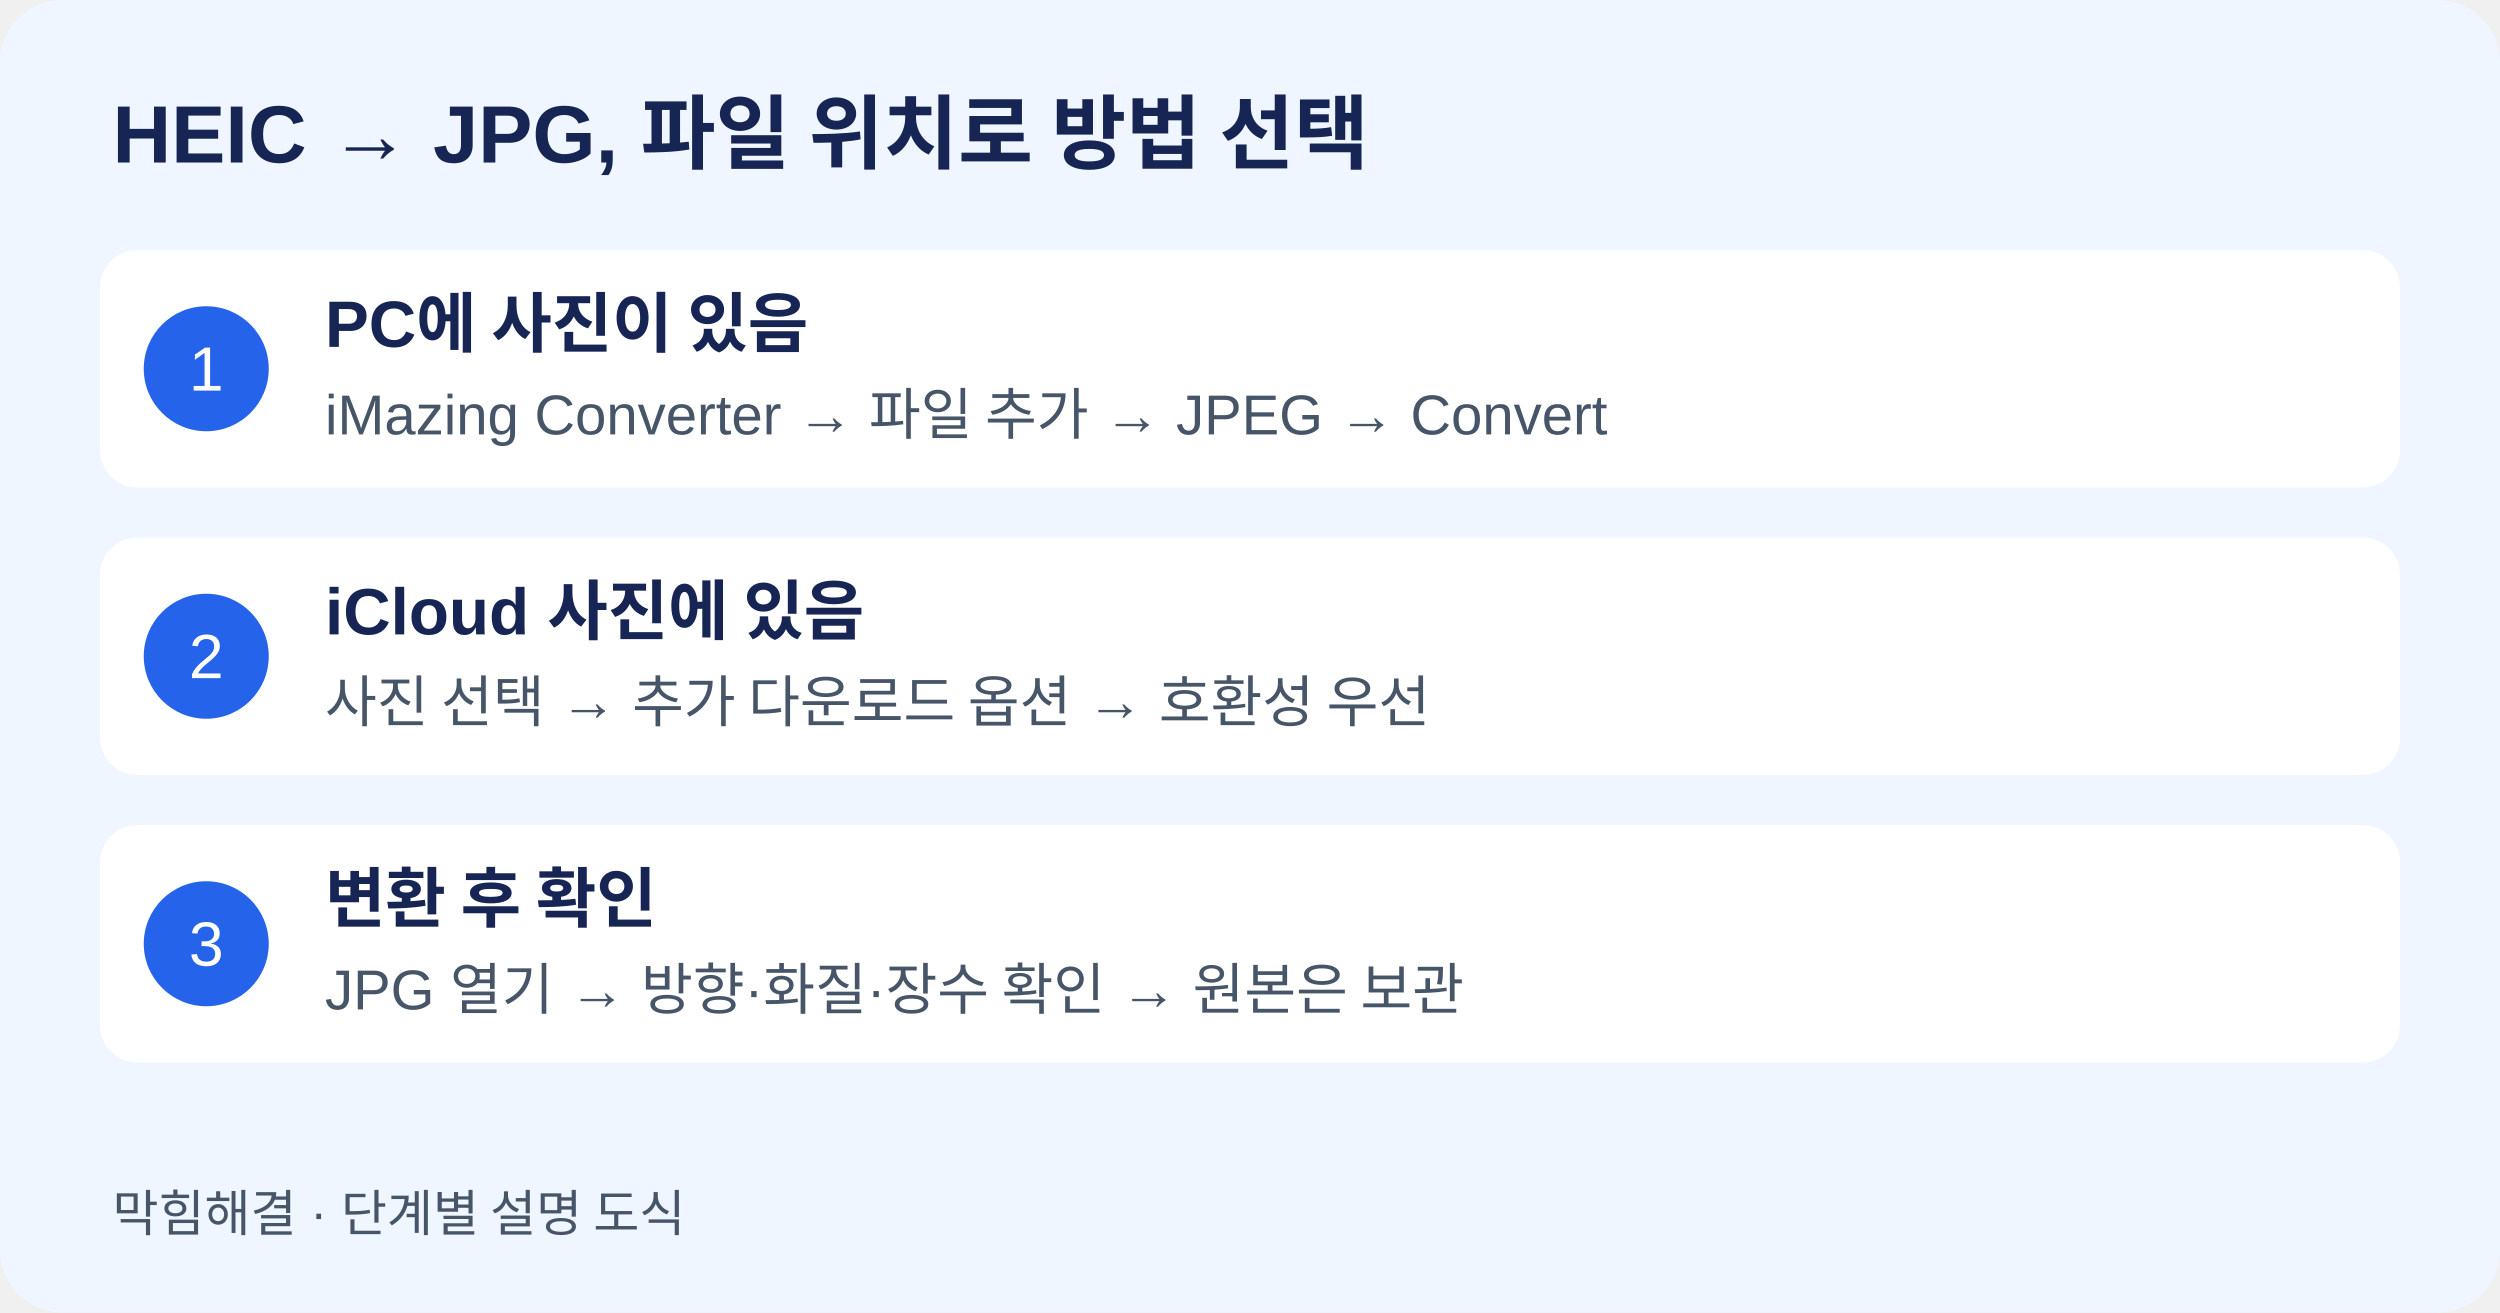
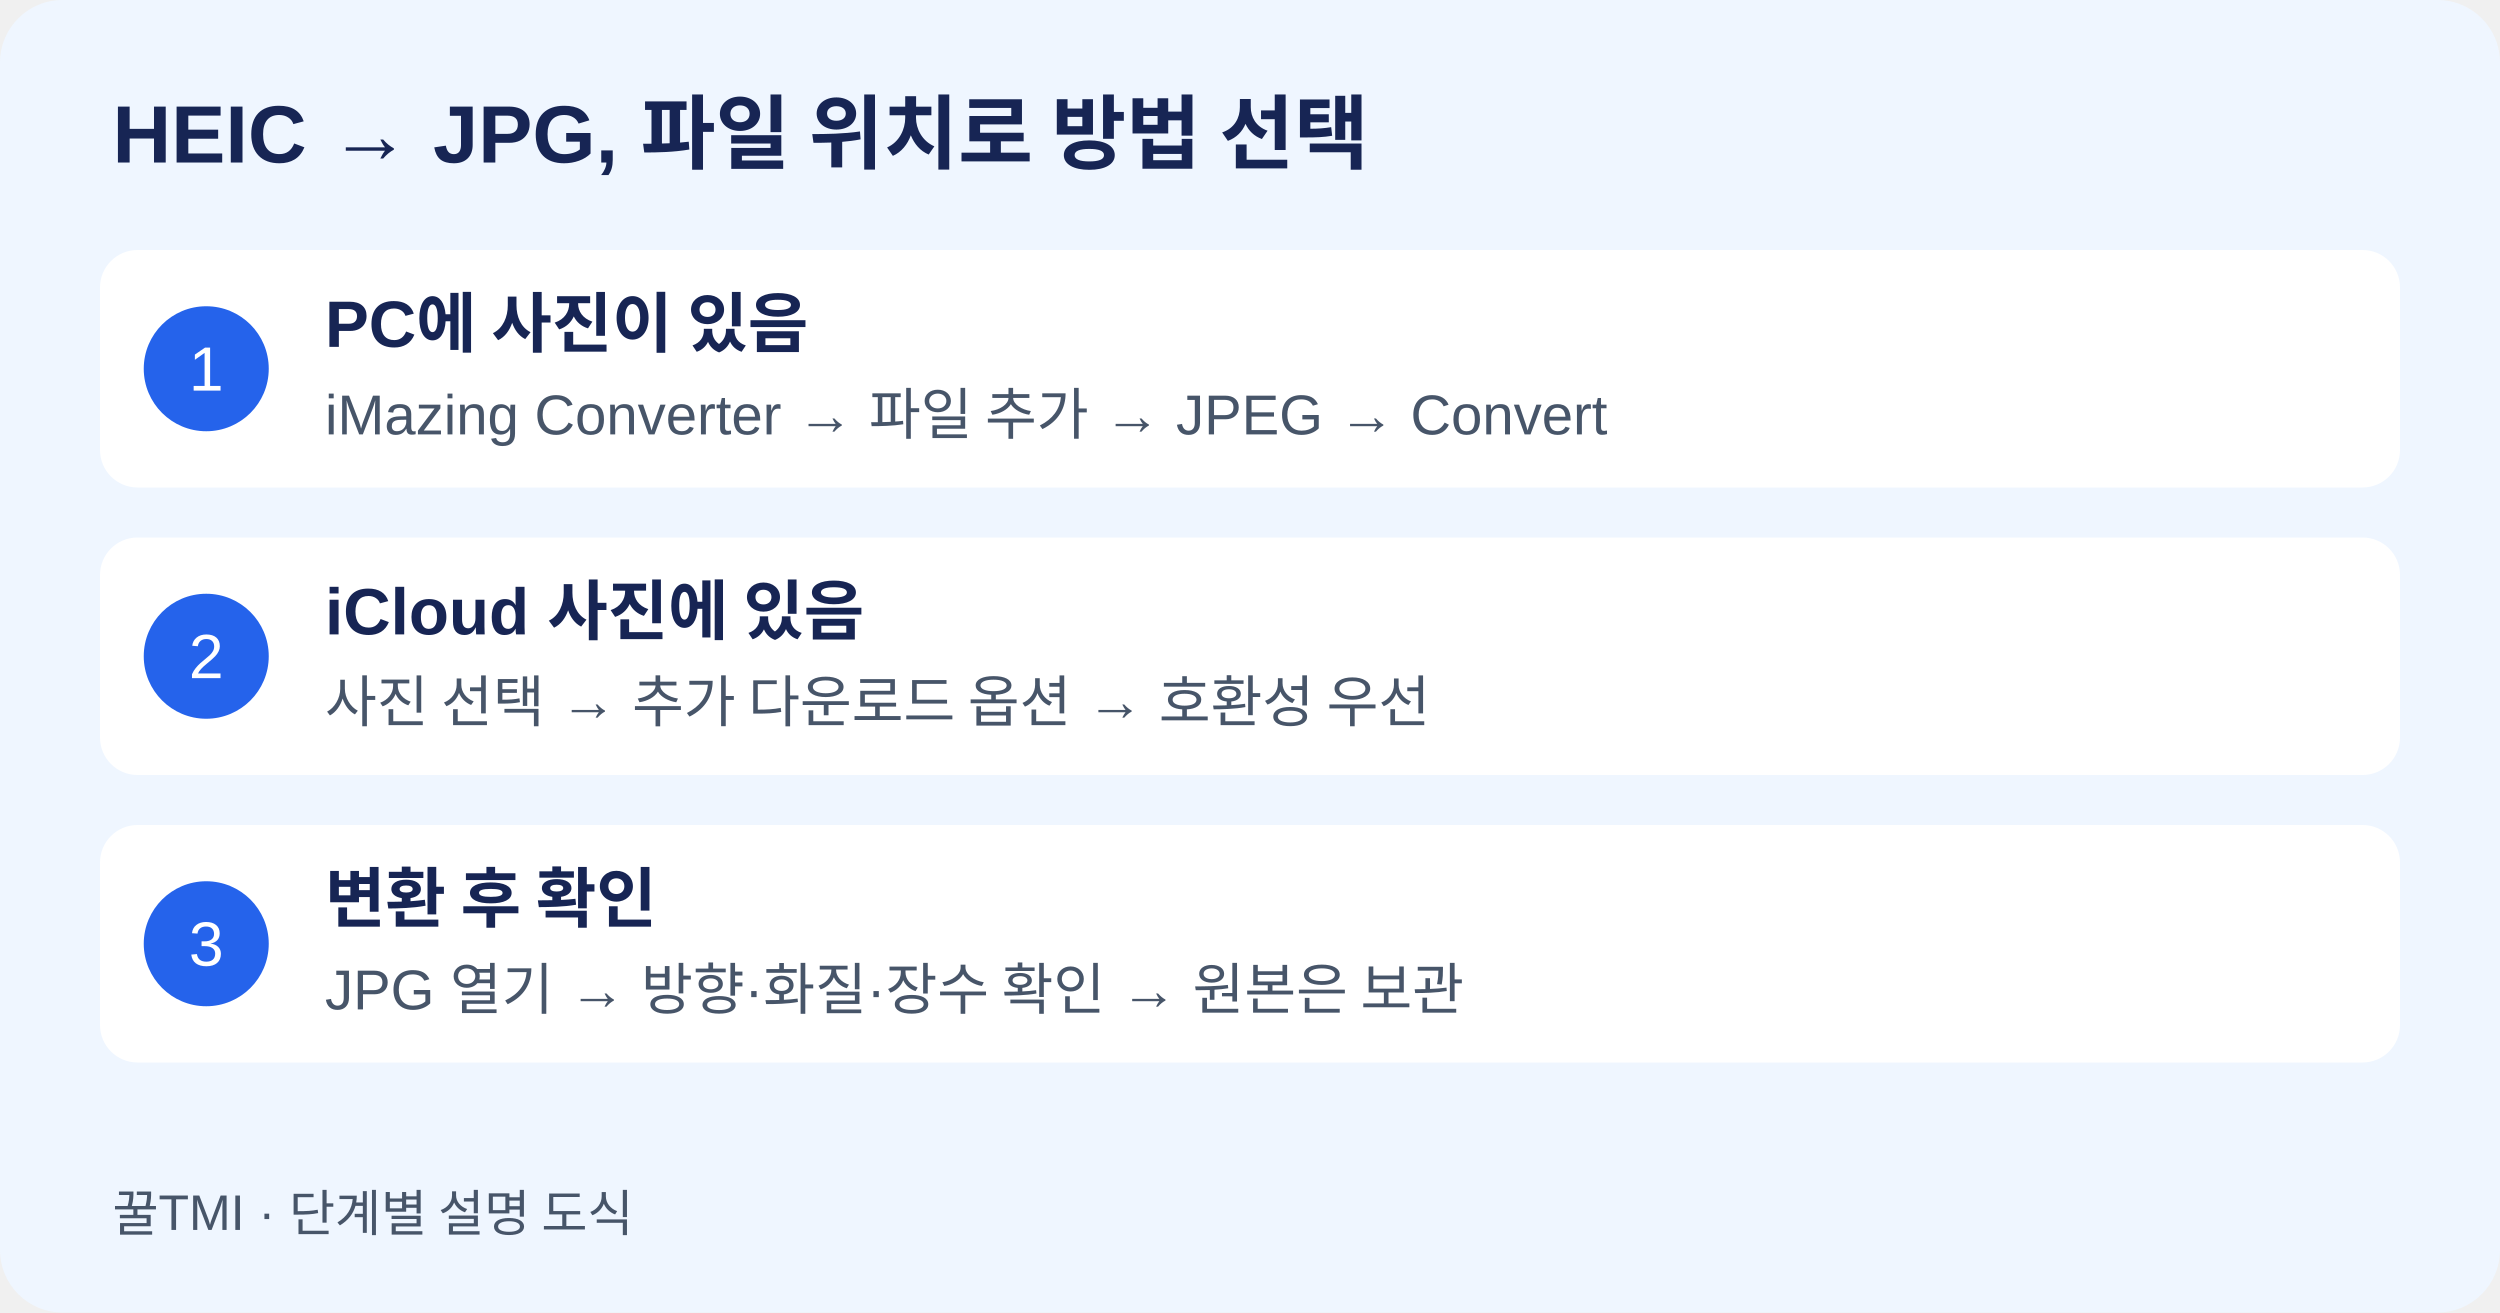
<svg xmlns="http://www.w3.org/2000/svg" width="800" height="420" viewBox="0 0 800 420">
  <rect width="800" height="420" rx="20" fill="#eff6ff" />
  <g font-family="Malgun Gothic,Arial,sans-serif">
    <text x="36" y="52" font-size="26" font-weight="700" fill="#172554">HEIC → JPG, 파일 위치로 방법 선택</text>
    <rect x="32" y="80" width="736" height="76" rx="12" fill="white" />
    <circle cx="66" cy="118" r="20" fill="#2563eb" />
    <text x="66" y="125" text-anchor="middle" fill="white" font-size="20">1</text>
    <text x="104" y="111" fill="#172554" font-size="21" font-weight="700">PC에 사진이 있음</text>
    <text x="104" y="139" fill="#475569" font-size="18">iMazing Converter → 파일 추가 → JPEG → Convert</text>
    <rect x="32" y="172" width="736" height="76" rx="12" fill="white" />
    <circle cx="66" cy="210" r="20" fill="#2563eb" />
    <text x="66" y="217" text-anchor="middle" fill="white" font-size="20">2</text>
    <text x="104" y="203" fill="#172554" font-size="21" font-weight="700">iCloud 사진에 있음</text>
    <text x="104" y="231" fill="#475569" font-size="18">사진 선택 → 추가 다운로드 옵션 → 호환성 우선</text>
    <rect x="32" y="264" width="736" height="76" rx="12" fill="white" />
    <circle cx="66" cy="302" r="20" fill="#2563eb" />
    <text x="66" y="309" text-anchor="middle" fill="white" font-size="20">3</text>
    <text x="104" y="295" fill="#172554" font-size="21" font-weight="700">변환 후 확인</text>
    <text x="104" y="323" fill="#475569" font-size="18">JPG 열기 → 방향·화질·장수 확인 → 원본은 보관</text>
-     <text x="36" y="394" font-size="16" fill="#475569">막힘해결 · 단계별 설명 도식</text>
+     <text x="36" y="394" font-size="16" fill="#475569">꿀TMI · 단계별 설명 도식</text>
  </g>
</svg>
